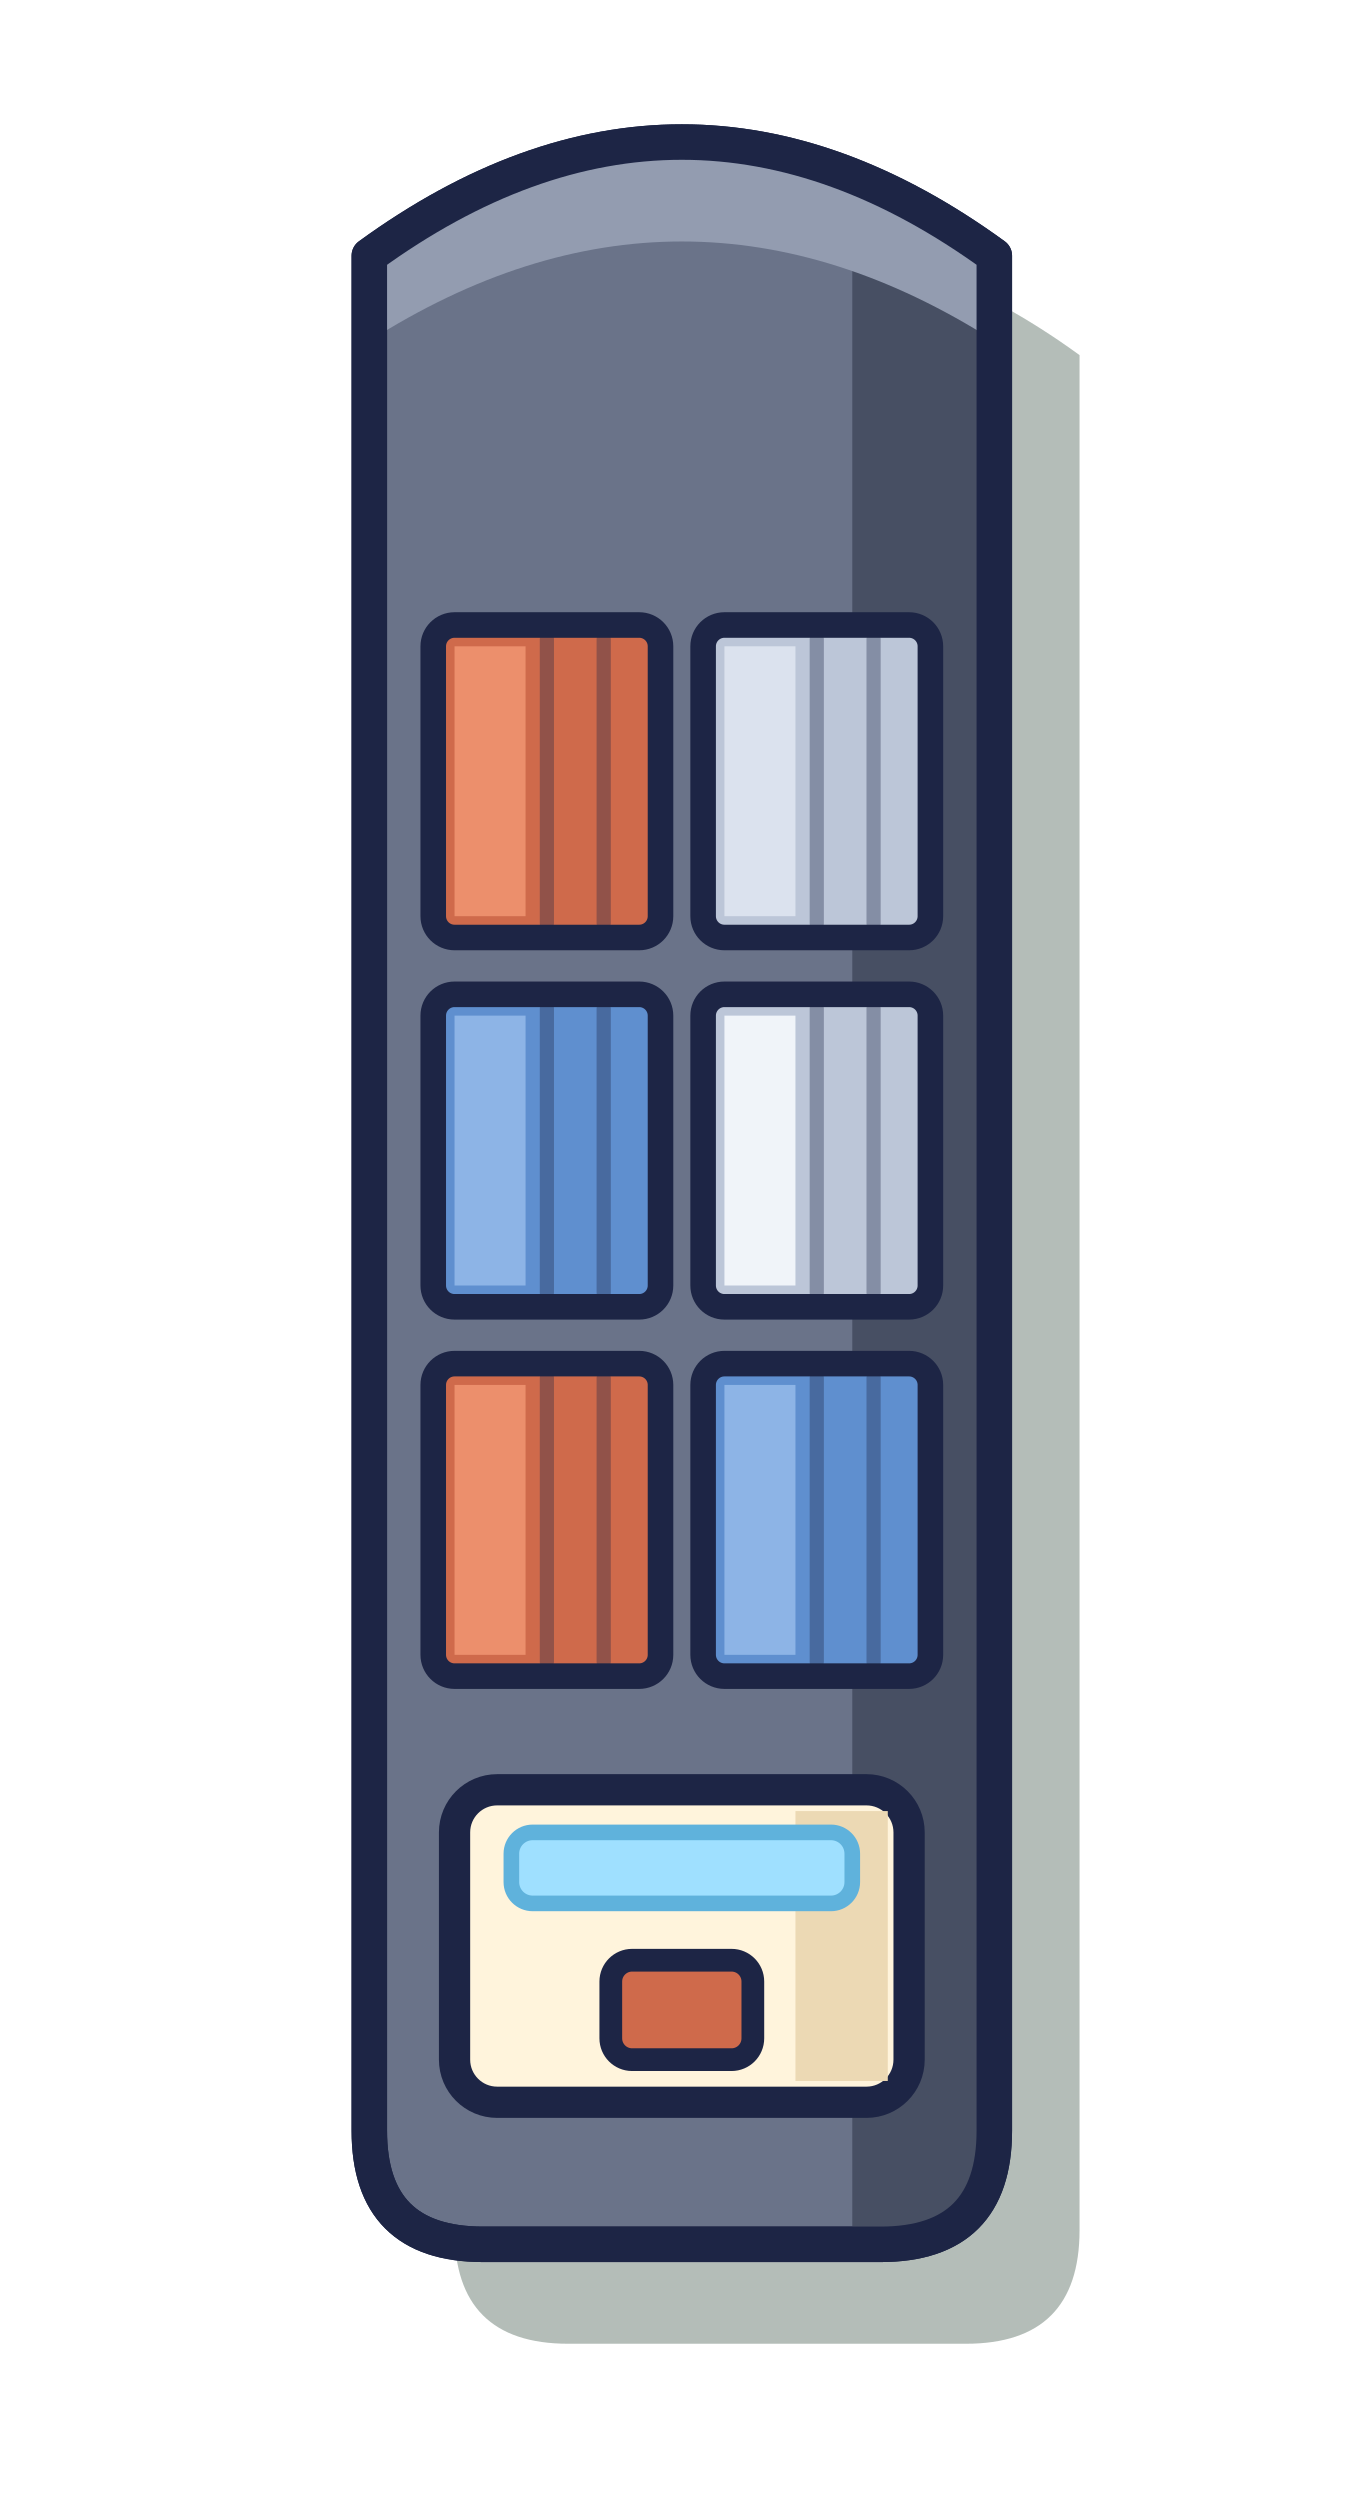
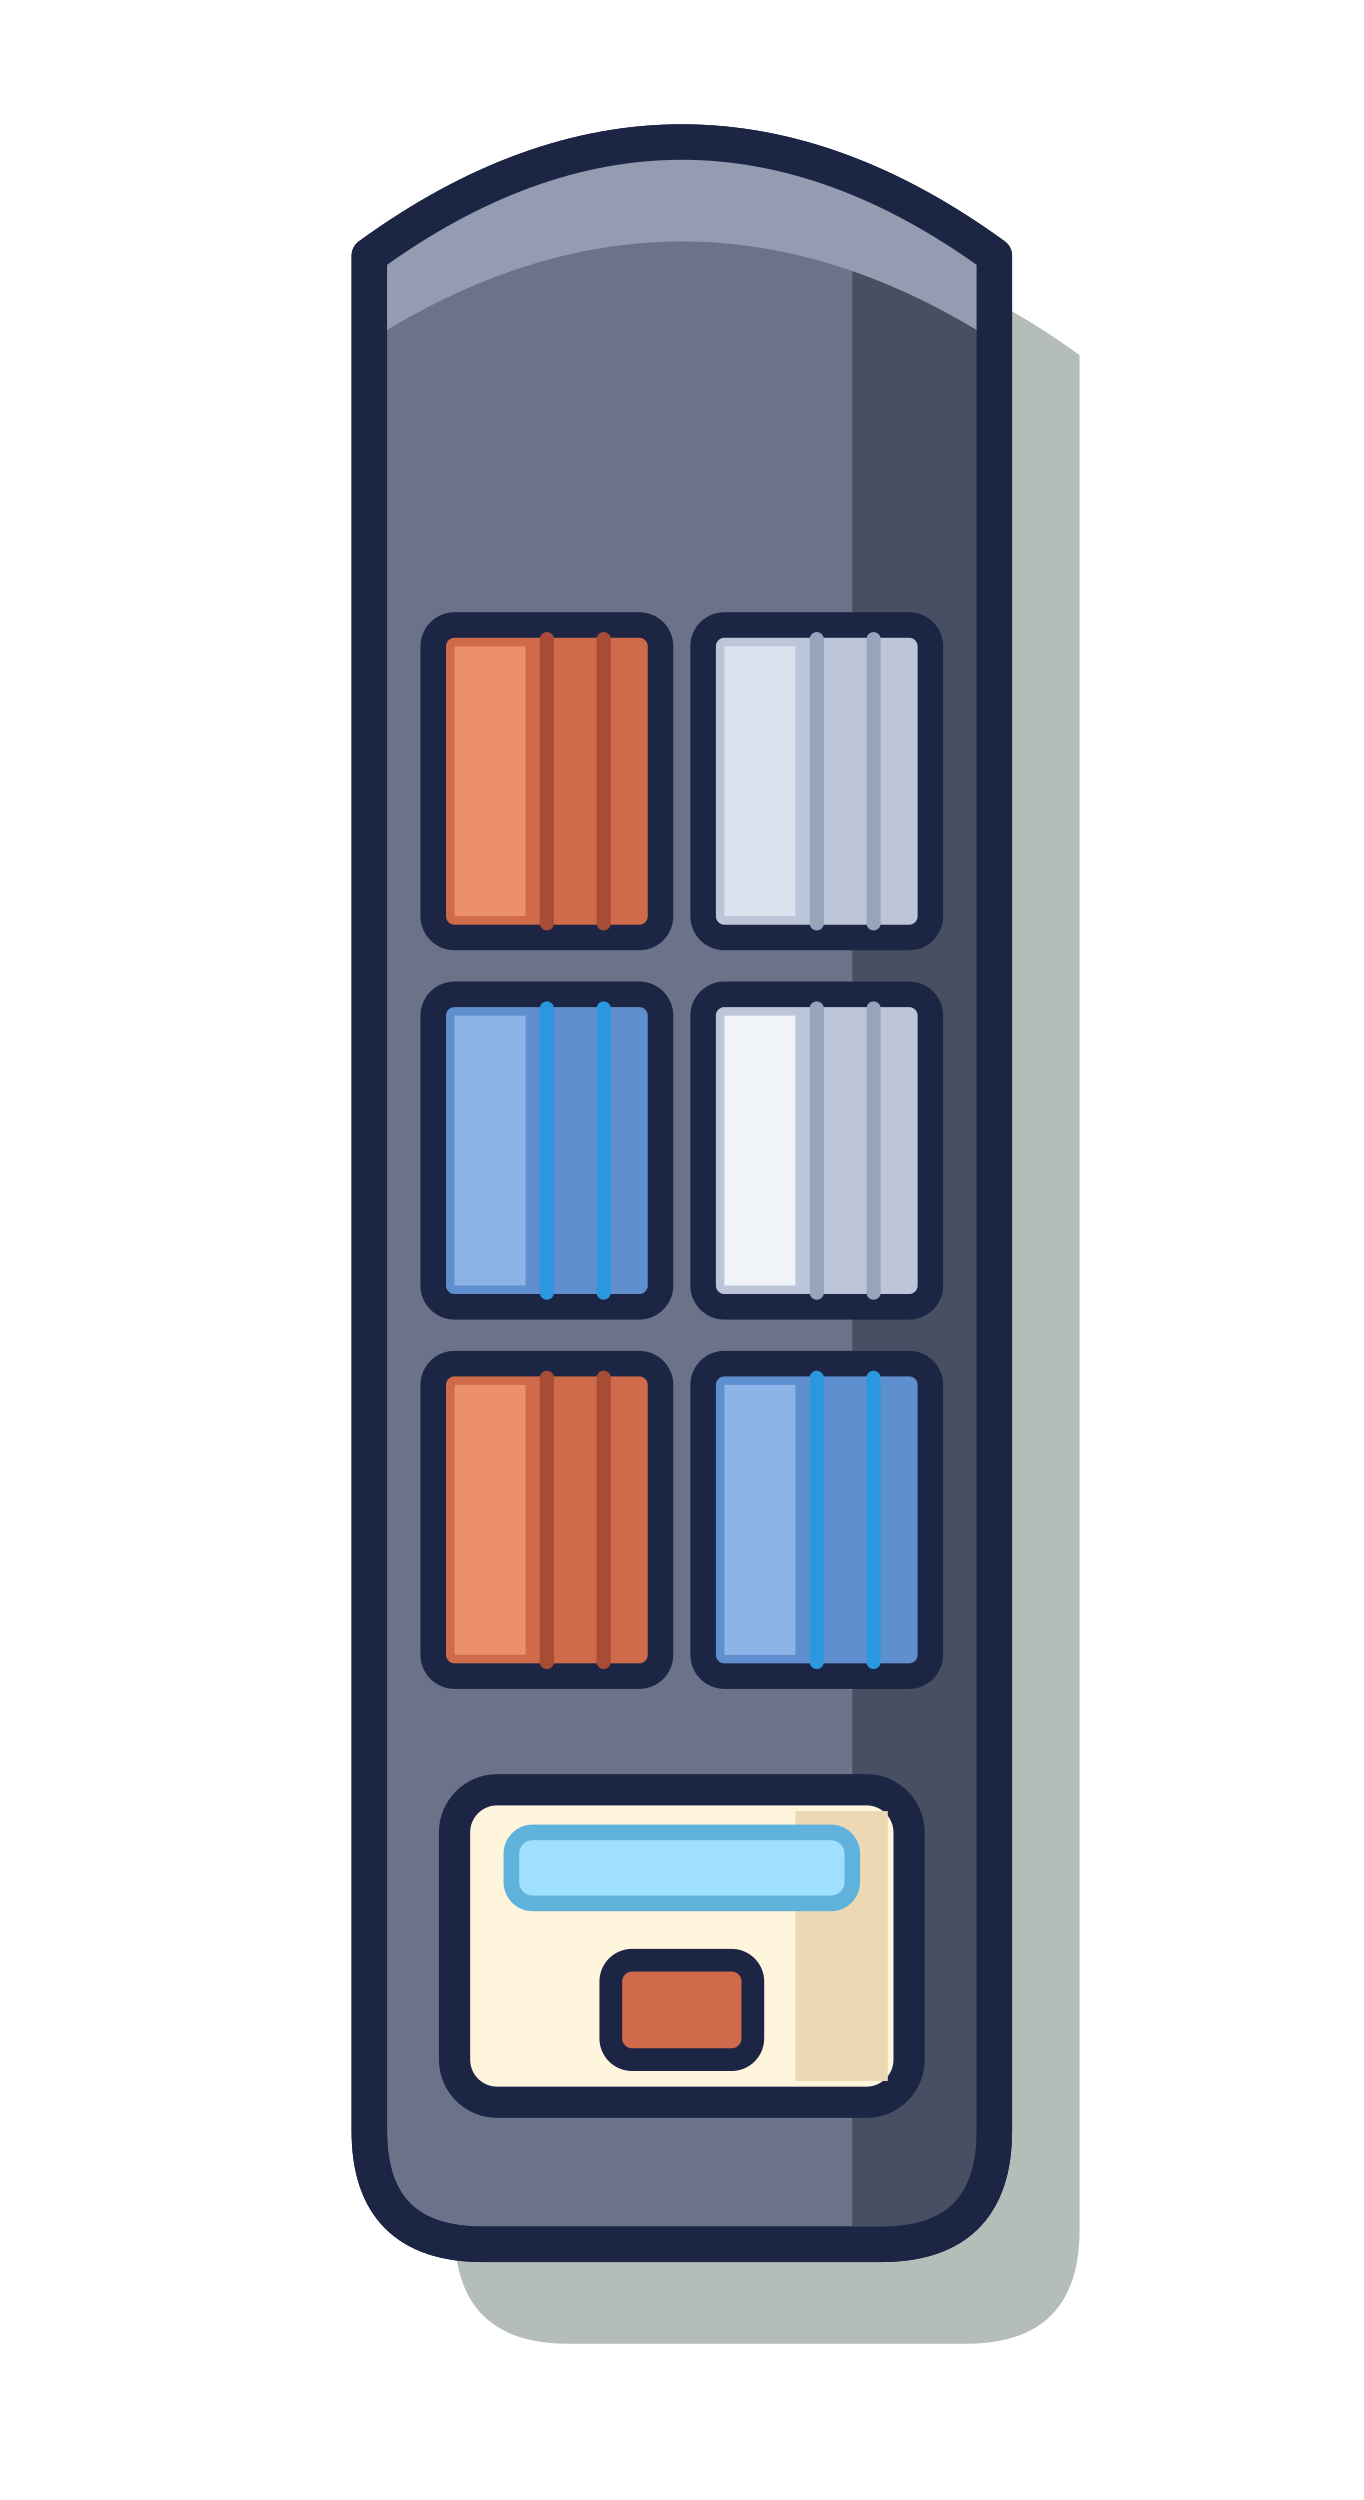
<svg xmlns="http://www.w3.org/2000/svg" viewBox="-48 -88 96 176" stroke-linejoin="round" stroke-linecap="round" width="96" height="176">
  <g fill="#12301f" opacity="0.32" transform="translate(6,7)">
    <path d="M-22 -70q22 -16 44 0V62q0 8 -8 8H-14q-8 0 -8 -8Z" />
  </g>
  <clipPath id="fa-cp-vessel">
    <path d="M-22 -70q22 -16 44 0V62q0 8 -8 8H-14q-8 0 -8 -8Z" />
  </clipPath>
  <path fill="#6a7389" stroke="#1d2545" stroke-width="2.5" d="M-22 -70q22 -16 44 0V62q0 8 -8 8H-14q-8 0 -8 -8Z" />
  <g clip-path="url(#fa-cp-vessel)">
    <rect fill="#474f63" x="12" y="-80" width="12" height="152" />
    <path fill="#939cb0" d="M-22 -70q22 -16 44 0v6q-22 -14 -44 0z" />
  </g>
  <path fill="none" stroke="#1d2545" stroke-width="2.5" d="M-22 -70q22 -16 44 0V62q0 8 -8 8H-14q-8 0 -8 -8Z" />
  <rect fill="#cf6a4b" stroke="#1d2545" stroke-width="1.8" x="-17.5" y="-44" width="16" height="22" rx="1.500" />
  <rect fill="#ec8f6c" x="-16" y="-42.5" width="5" height="19" />
-   <path fill="none" stroke="#1d2545" stroke-width="1" opacity="0.35" d="M-9.5 -43v20M-5.5 -43v20" />
+   <path fill="none" stroke="#a84d35" stroke-width="1" d="M-9.5 -43v20M-5.5 -43v20" />
  <rect fill="#bcc6d8" stroke="#1d2545" stroke-width="1.8" x="1.5" y="-44" width="16" height="22" rx="1.500" />
  <rect fill="#dbe2ee" x="3" y="-42.5" width="5" height="19" />
-   <path fill="none" stroke="#1d2545" stroke-width="1" opacity="0.35" d="M9.5 -43v20M13.5 -43v20" />
+   <path fill="none" stroke="#98a4bc" stroke-width="1" d="M9.5 -43v20M13.5 -43v20" />
  <rect fill="#5f8fcf" stroke="#1d2545" stroke-width="1.8" x="-17.5" y="-18" width="16" height="22" rx="1.500" />
  <rect fill="#8db4e6" x="-16" y="-16.5" width="5" height="19" />
-   <path fill="none" stroke="#1d2545" stroke-width="1" opacity="0.35" d="M-9.5 -17v20M-5.5 -17v20" />
+   <path fill="none" stroke="#2b97de" stroke-width="1" d="M-9.5 -17v20M-5.5 -17v20" />
  <rect fill="#bcc6d8" stroke="#1d2545" stroke-width="1.8" x="1.5" y="-18" width="16" height="22" rx="1.500" />
  <rect fill="#f0f4f9" x="3" y="-16.5" width="5" height="19" />
-   <path fill="none" stroke="#1d2545" stroke-width="1" opacity="0.35" d="M9.5 -17v20M13.5 -17v20" />
+   <path fill="none" stroke="#98a4bc" stroke-width="1" d="M9.5 -17v20M13.5 -17v20" />
  <rect fill="#cf6a4b" stroke="#1d2545" stroke-width="1.8" x="-17.5" y="8" width="16" height="22" rx="1.500" />
  <rect fill="#ec8f6c" x="-16" y="9.5" width="5" height="19" />
-   <path fill="none" stroke="#1d2545" stroke-width="1" opacity="0.35" d="M-9.5 9v20M-5.5 9v20" />
+   <path fill="none" stroke="#a84d35" stroke-width="1" d="M-9.5 9v20M-5.5 9v20" />
  <rect fill="#5f8fcf" stroke="#1d2545" stroke-width="1.8" x="1.5" y="8" width="16" height="22" rx="1.500" />
  <rect fill="#8db4e6" x="3" y="9.5" width="5" height="19" />
-   <path fill="none" stroke="#1d2545" stroke-width="1" opacity="0.35" d="M9.5 9v20M13.5 9v20" />
+   <path fill="none" stroke="#2b97de" stroke-width="1" d="M9.5 9v20M13.5 9v20" />
  <rect fill="#fff4dc" stroke="#1d2545" stroke-width="2.2" x="-16" y="38" width="32" height="22" rx="3" />
  <rect fill="#ecd9b4" x="8" y="39.500" width="6.500" height="19" />
  <rect fill="#9fe0ff" stroke="#5fb2dc" stroke-width="1.1" x="-12" y="41" width="24" height="5" rx="1.500" />
  <rect fill="#cf6a4b" stroke="#1d2545" stroke-width="1.6" x="-5" y="50" width="10" height="7" rx="1.500" />
</svg>
